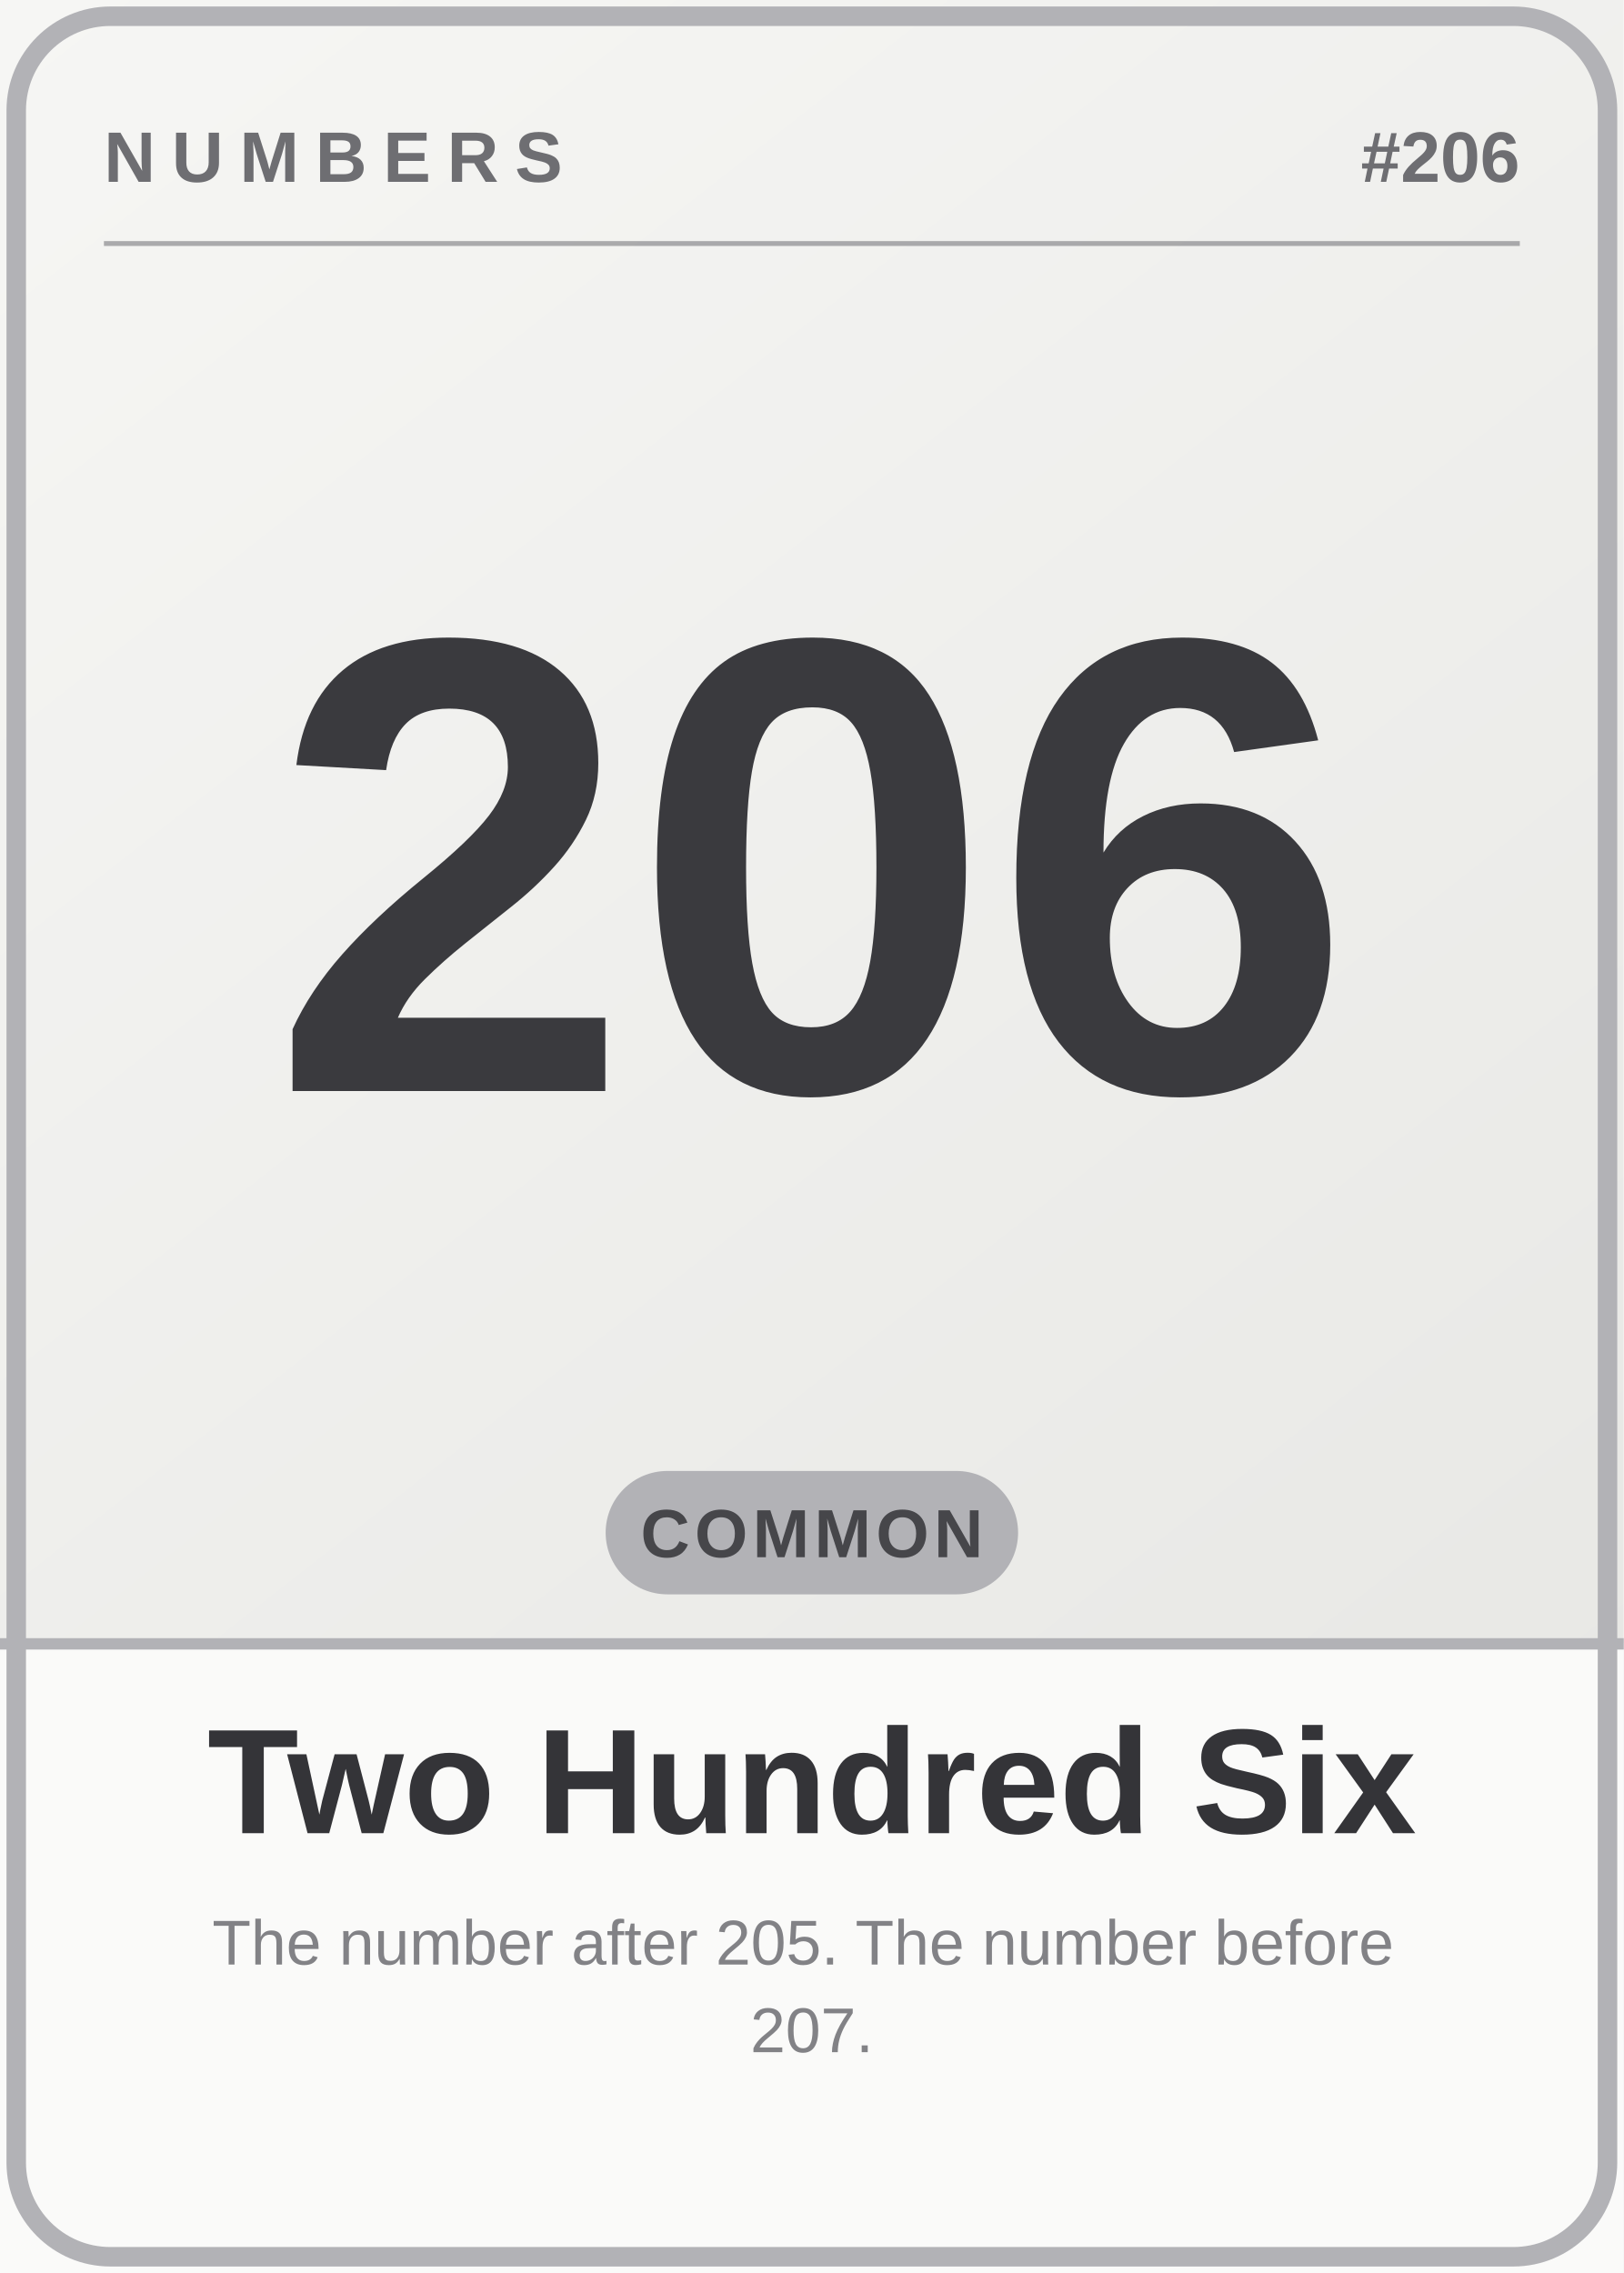
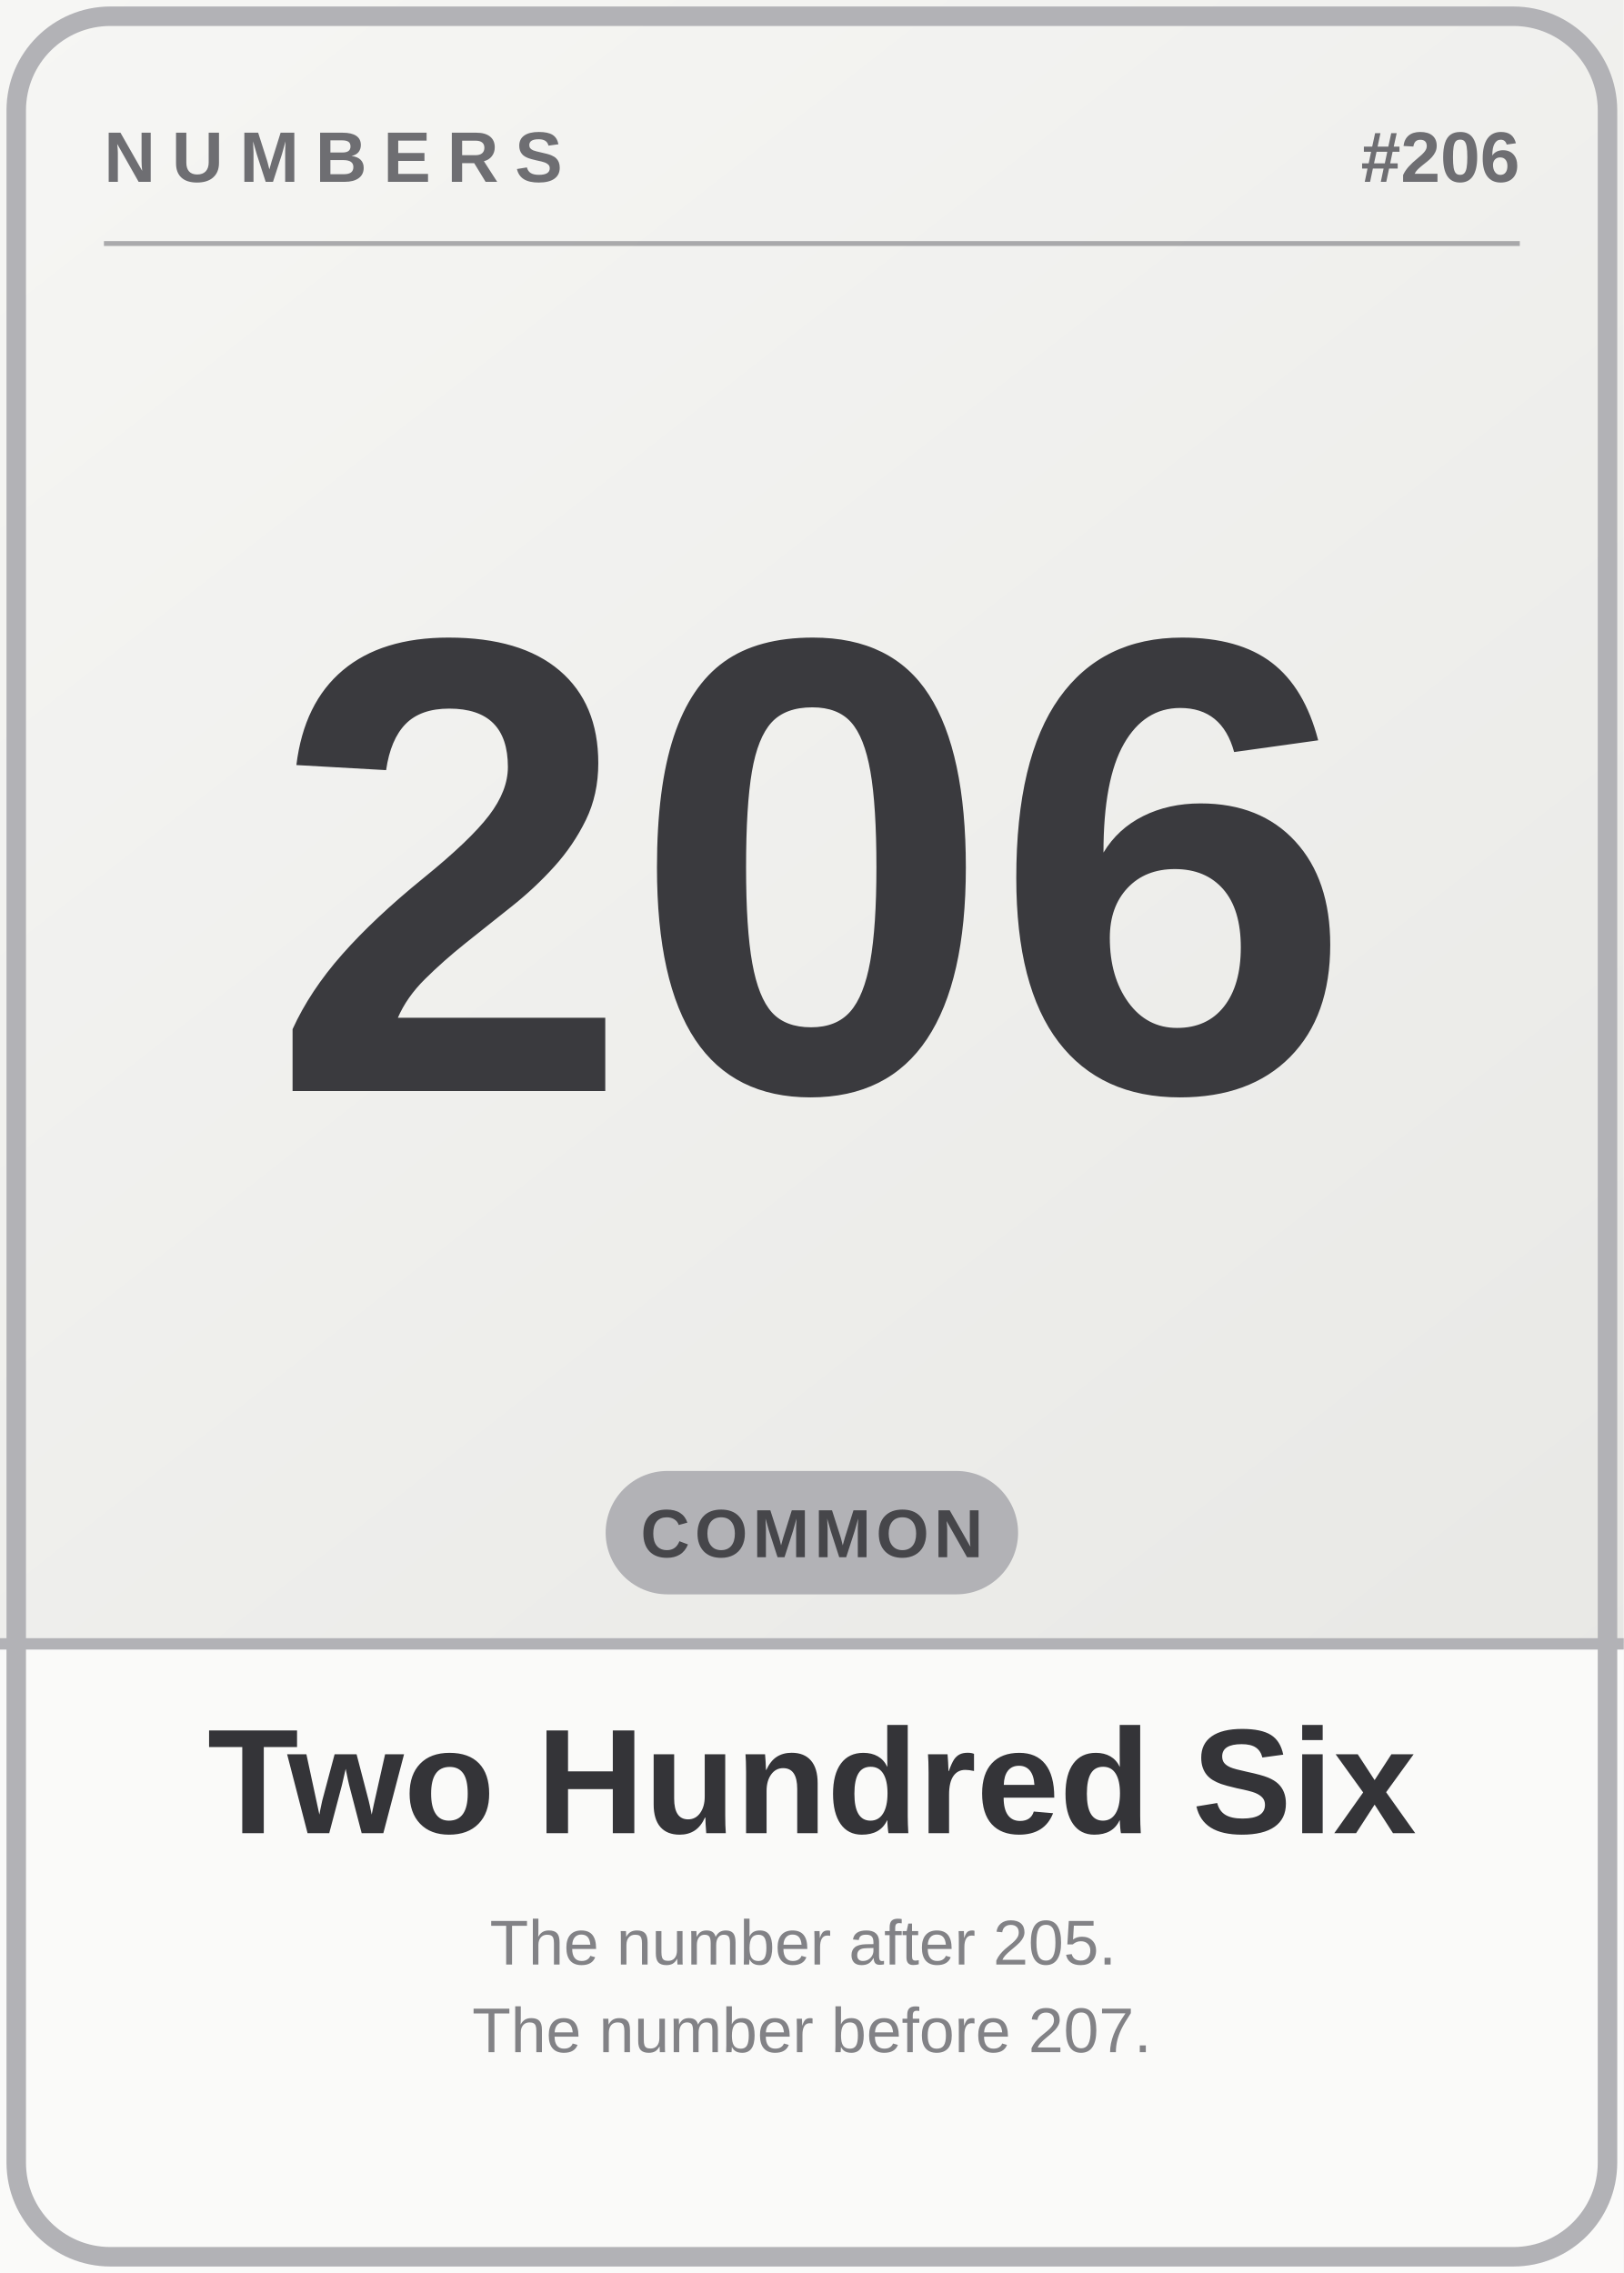
<svg xmlns="http://www.w3.org/2000/svg" viewBox="0 0 1000 1400">
  <defs>
    <linearGradient id="bg" x1="0" y1="0" x2="0.55" y2="1">
      <stop offset="0" stop-color="#f6f6f4" />
      <stop offset="1" stop-color="#e8e8e5" />
    </linearGradient>
  </defs>
  <rect width="1000" height="1400" fill="url(#bg)" />
  <rect y="1012" width="1000" height="388" fill="#fafaf9" />
  <text x="500" y="528" dy="0.36em" text-anchor="middle" font-family="Arial, Helvetica, sans-serif" font-weight="900" font-size="400" fill="#3a3a3e">206</text>
  <text x="64" y="112" font-family="Arial, Helvetica, sans-serif" font-weight="700" font-size="44" letter-spacing="10" fill="#6e6e72">NUMBERS</text>
  <text x="936" y="112" text-anchor="end" font-family="Arial, Helvetica, sans-serif" font-weight="700" font-size="44" fill="#6e6e72">#206</text>
  <line x1="64" y1="150" x2="936" y2="150" stroke="#6e6e72" stroke-width="3" opacity="0.55" />
  <rect x="373" y="906" width="254" height="76" rx="38" fill="#b2b2b6" />
  <text x="500" y="944" dy="0.36em" text-anchor="middle" font-family="Arial, Helvetica, sans-serif" font-weight="700" font-size="42" letter-spacing="3" fill="#46464a">COMMON</text>
  <rect y="1009" width="1000" height="7" fill="#b2b2b6" />
  <text x="500" y="1096" dy="0.36em" text-anchor="middle" font-family="Arial, Helvetica, sans-serif" font-weight="700" font-size="92" fill="#343438">Two Hundred Six</text>
  <text y="1210" font-family="Arial, Helvetica, sans-serif" font-size="39" fill="#828286" text-anchor="middle">
-     <tspan x="500" dy="0">The number after 205. The number before</tspan>
-     <tspan x="500" dy="54">207.</tspan>
+     <tspan x="500" dy="0" font-size="39">The number after 205.</tspan>
+     <tspan x="500" dy="54" font-size="39">The number before 207.</tspan>
  </text>
  <rect x="10" y="10" width="980" height="1380" rx="58" fill="none" stroke="#b2b2b6" stroke-width="12" />
</svg>
